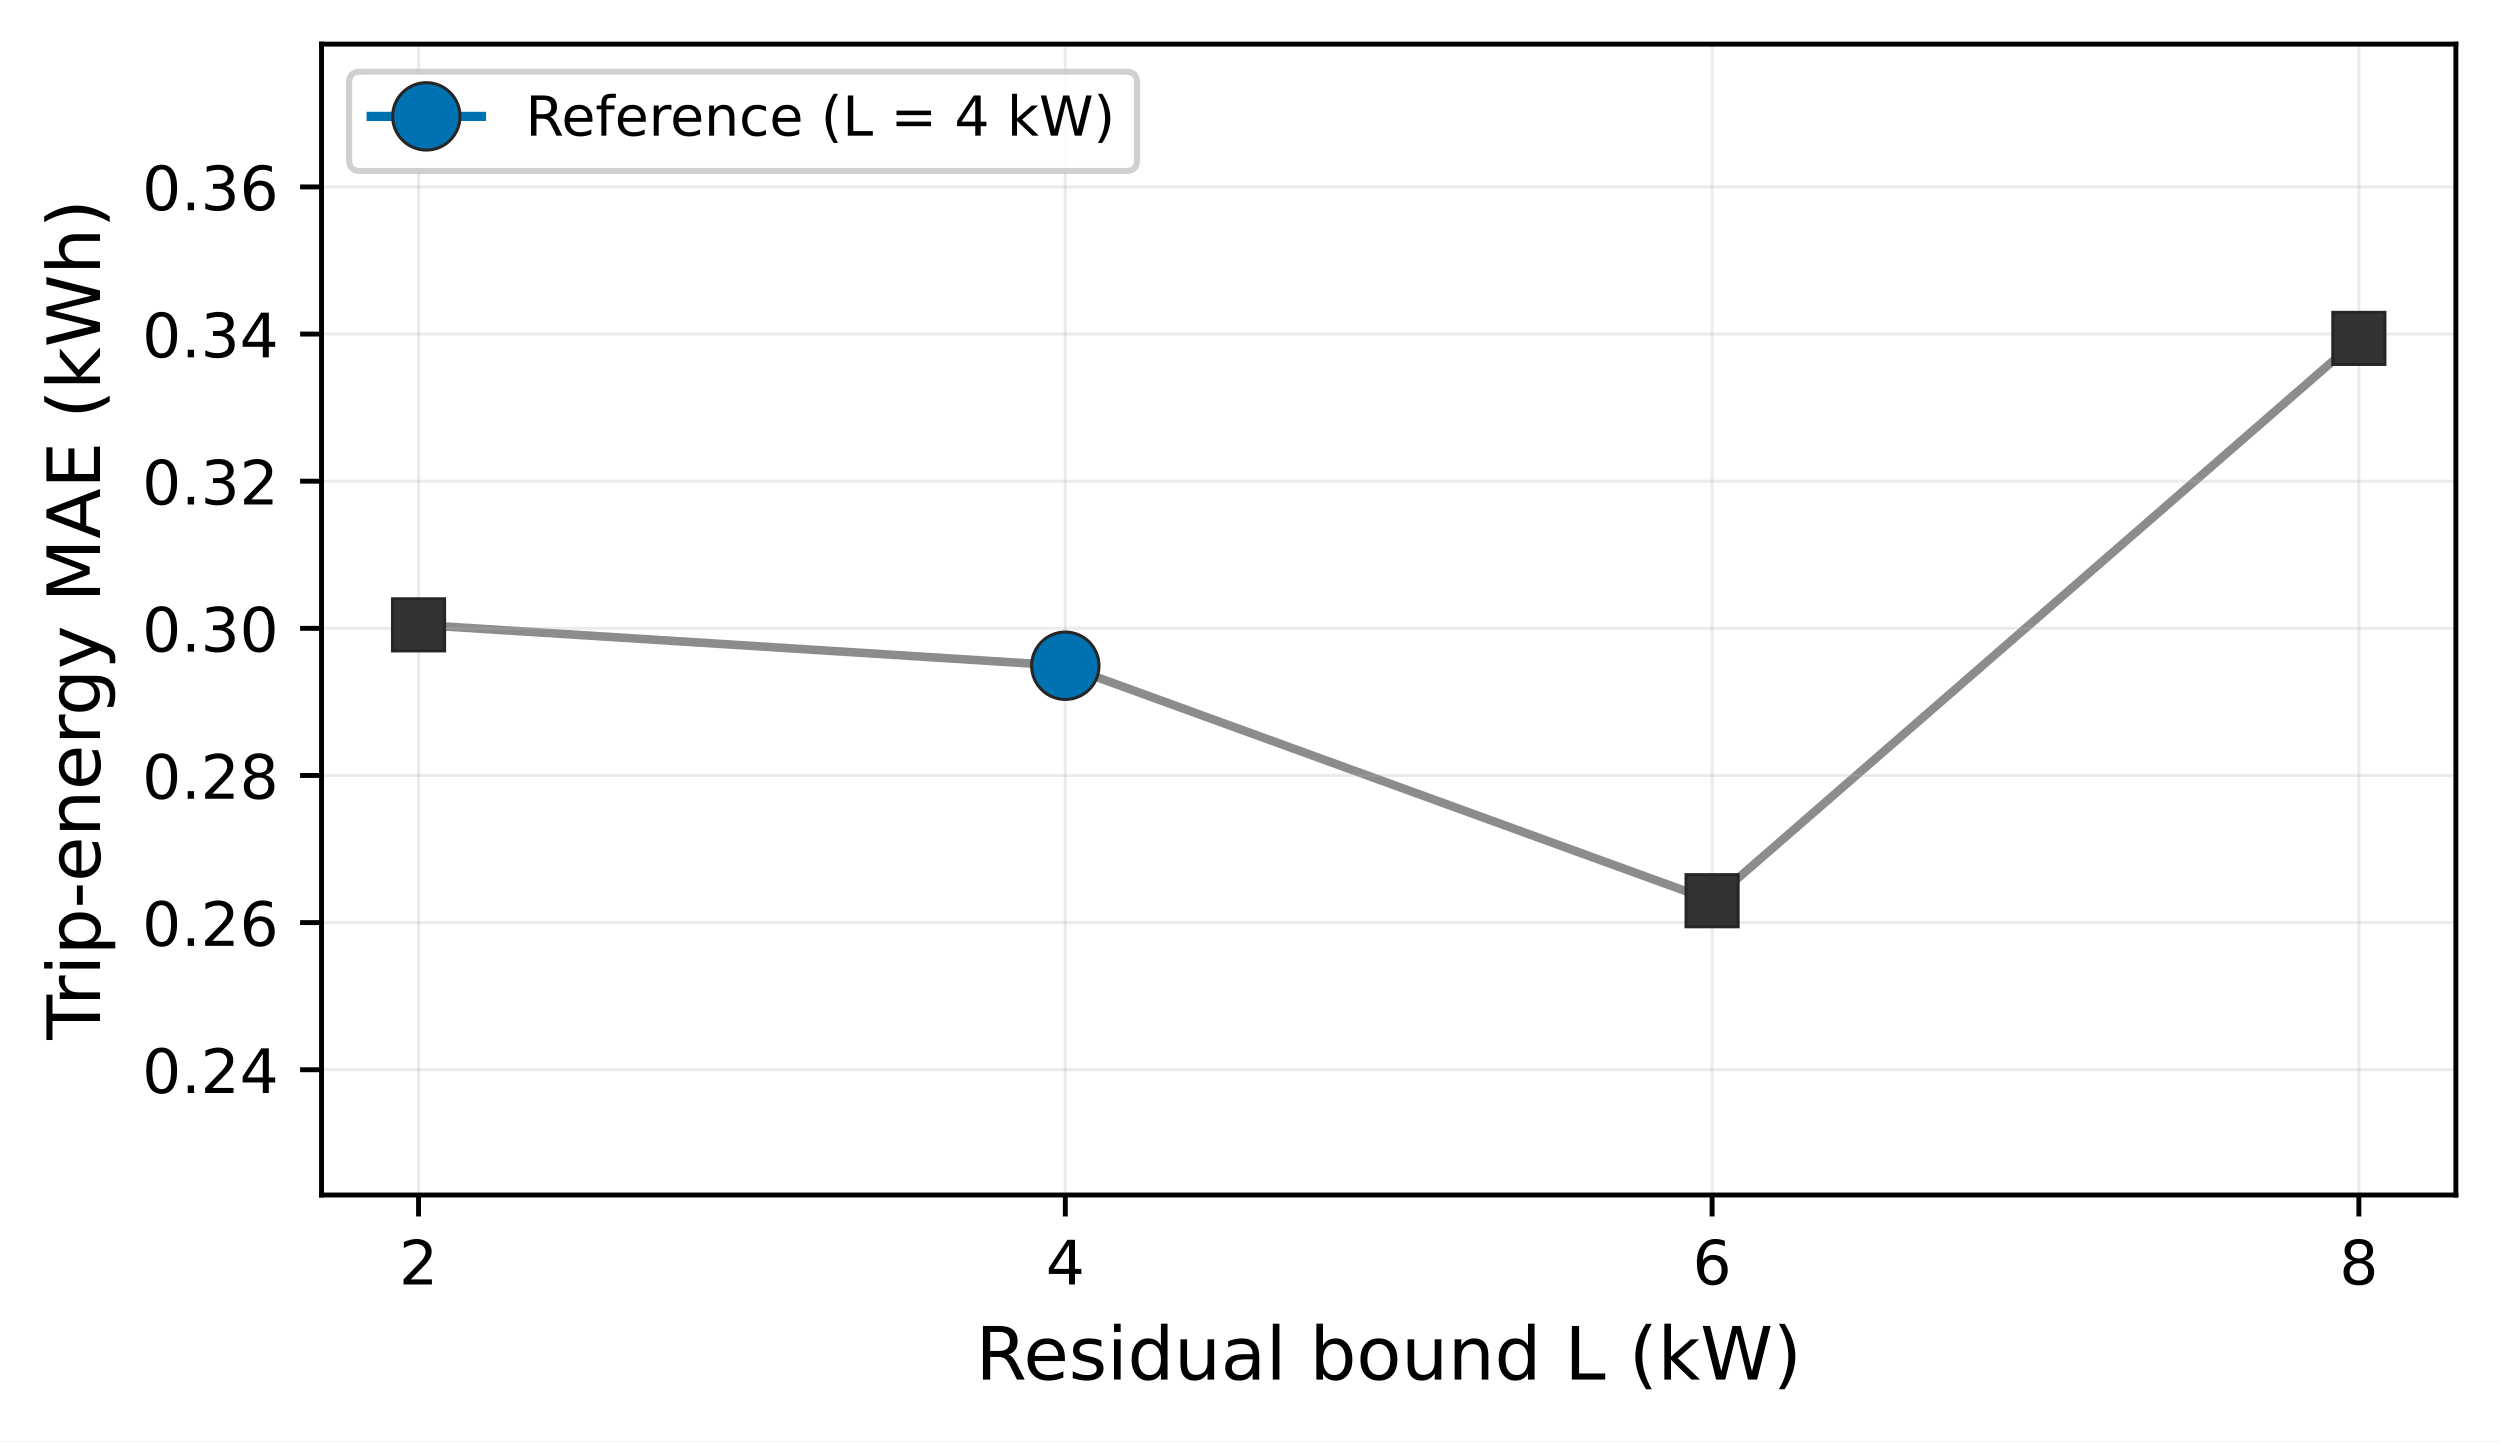
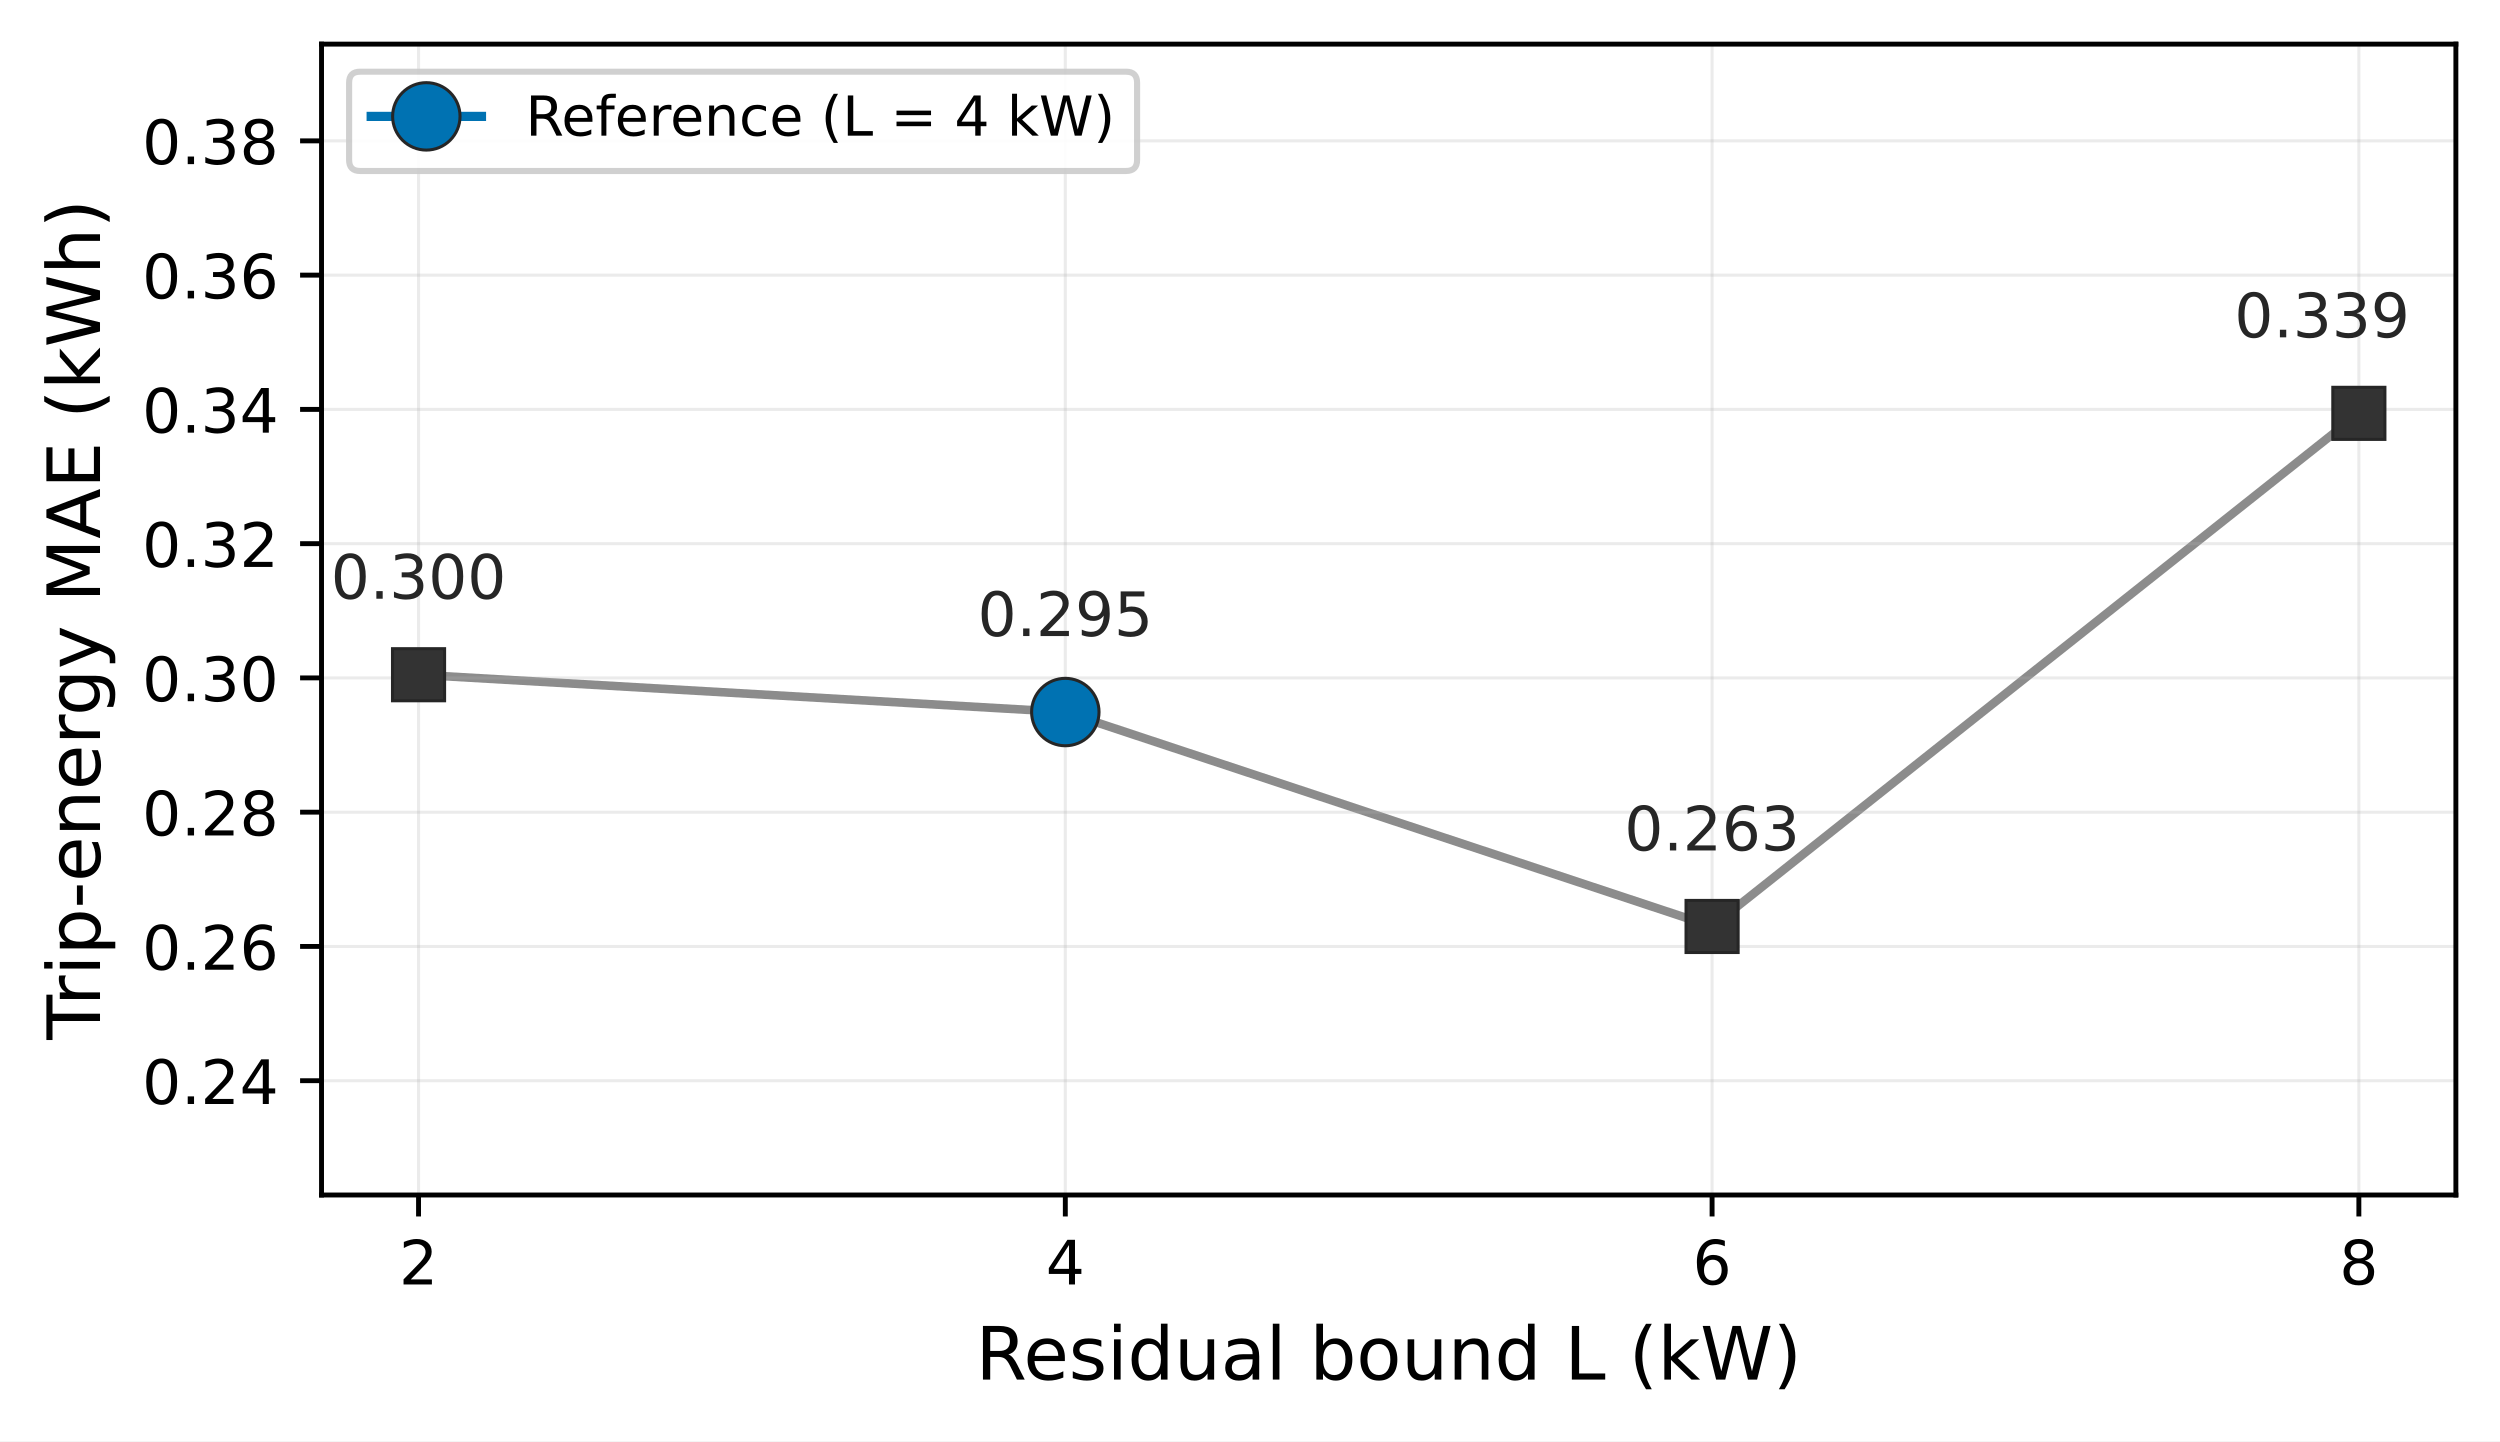
<svg xmlns="http://www.w3.org/2000/svg" xmlns:xlink="http://www.w3.org/1999/xlink" width="407.944pt" height="235.198pt" viewBox="0 0 407.944 235.198" version="1.1">
  <defs>
    <style type="text/css">*{stroke-linejoin: round; stroke-linecap: butt}</style>
  </defs>
  <g id="figure_1">
    <g id="patch_1">
      <path d="M 0 235.198  L 407.944 235.198  L 407.944 0  L 0 0  z " style="fill: #ffffff" />
    </g>
    <g id="axes_1">
      <g id="patch_2">
        <path d="M 52.467 194.997  L 400.744 194.997  L 400.744 7.2  L 52.467 7.2  z " style="fill: #ffffff" />
      </g>
      <g id="line2d_1">
-         <path d="M 68.297 101.96  L 173.836 108.635  L 279.374 146.978  L 384.913 55.219  " clip-path="url(#pff29ebd8b1)" style="fill: none; stroke: #8c8c8c; stroke-width: 1.4; stroke-linecap: square" />
+         <path d="M 68.297 110.101  L 173.836 116.191  L 279.374 151.179  L 384.913 67.449  " clip-path="url(#p303923c520)" style="fill: none; stroke: #8c8c8c; stroke-width: 1.4; stroke-linecap: square" />
      </g>
      <g id="matplotlib.axis_1">
        <g id="xtick_1">
          <g id="line2d_2">
-             <path d="M 68.297 194.997  L 68.297 7.2  " clip-path="url(#pff29ebd8b1)" style="fill: none; stroke: #b0b0b0; stroke-opacity: 0.25; stroke-width: 0.5; stroke-linecap: square" />
+             <path d="M 68.297 194.997  L 68.297 7.2  " clip-path="url(#p303923c520)" style="fill: none; stroke: #b0b0b0; stroke-opacity: 0.25; stroke-width: 0.5; stroke-linecap: square" />
          </g>
          <g id="line2d_3">
            <defs>
-               <path id="m6c3e7b6390" d="M 0 0  L 0 3.5  " style="stroke: #000000; stroke-width: 0.8" />
+               <path id="m6e543549a8" d="M 0 0  L 0 3.5  " style="stroke: #000000; stroke-width: 0.8" />
            </defs>
            <g>
-               <use xlink:href="#m6c3e7b6390" x="68.297" y="194.997" style="stroke: #000000; stroke-width: 0.8" />
+               <use xlink:href="#m6e543549a8" x="68.297" y="194.997" style="stroke: #000000; stroke-width: 0.8" />
            </g>
          </g>
          <g id="text_1">
            <g transform="translate(65.11609 209.5948) scale(0.1 -0.1)">
              <defs>
                <path id="DejaVuSans-15" d="M 1228 531  L 3431 531  L 3431 0  L 469 0  L 469 531  Q 828 903 1448 1529  Q 2069 2156 2228 2338  Q 2531 2678 2651 2914  Q 2772 3150 2772 3378  Q 2772 3750 2511 3984  Q 2250 4219 1831 4219  Q 1534 4219 1204 4116  Q 875 4013 500 3803  L 500 4441  Q 881 4594 1212 4672  Q 1544 4750 1819 4750  Q 2544 4750 2975 4387  Q 3406 4025 3406 3419  Q 3406 3131 3298 2873  Q 3191 2616 2906 2266  Q 2828 2175 2409 1742  Q 1991 1309 1228 531  z " transform="scale(0.015625)" />
              </defs>
              <use xlink:href="#DejaVuSans-15" />
            </g>
          </g>
        </g>
        <g id="xtick_2">
          <g id="line2d_4">
-             <path d="M 173.836 194.997  L 173.836 7.2  " clip-path="url(#pff29ebd8b1)" style="fill: none; stroke: #b0b0b0; stroke-opacity: 0.25; stroke-width: 0.5; stroke-linecap: square" />
+             <path d="M 173.836 194.997  L 173.836 7.2  " clip-path="url(#p303923c520)" style="fill: none; stroke: #b0b0b0; stroke-opacity: 0.25; stroke-width: 0.5; stroke-linecap: square" />
          </g>
          <g id="line2d_5">
            <g>
-               <use xlink:href="#m6c3e7b6390" x="173.836" y="194.997" style="stroke: #000000; stroke-width: 0.8" />
+               <use xlink:href="#m6e543549a8" x="173.836" y="194.997" style="stroke: #000000; stroke-width: 0.8" />
            </g>
          </g>
          <g id="text_2">
            <g transform="translate(170.6546 209.5948) scale(0.1 -0.1)">
              <defs>
                <path id="DejaVuSans-17" d="M 2419 4116  L 825 1625  L 2419 1625  L 2419 4116  z M 2253 4666  L 3047 4666  L 3047 1625  L 3713 1625  L 3713 1100  L 3047 1100  L 3047 0  L 2419 0  L 2419 1100  L 313 1100  L 313 1709  L 2253 4666  z " transform="scale(0.015625)" />
              </defs>
              <use xlink:href="#DejaVuSans-17" />
            </g>
          </g>
        </g>
        <g id="xtick_3">
          <g id="line2d_6">
-             <path d="M 279.374 194.997  L 279.374 7.2  " clip-path="url(#pff29ebd8b1)" style="fill: none; stroke: #b0b0b0; stroke-opacity: 0.25; stroke-width: 0.5; stroke-linecap: square" />
+             <path d="M 279.374 194.997  L 279.374 7.2  " clip-path="url(#p303923c520)" style="fill: none; stroke: #b0b0b0; stroke-opacity: 0.25; stroke-width: 0.5; stroke-linecap: square" />
          </g>
          <g id="line2d_7">
            <g>
-               <use xlink:href="#m6c3e7b6390" x="279.374" y="194.997" style="stroke: #000000; stroke-width: 0.8" />
+               <use xlink:href="#m6e543549a8" x="279.374" y="194.997" style="stroke: #000000; stroke-width: 0.8" />
            </g>
          </g>
          <g id="text_3">
            <g transform="translate(276.1932 209.5948) scale(0.1 -0.1)">
              <defs>
                <path id="DejaVuSans-19" d="M 2113 2584  Q 1688 2584 1439 2293  Q 1191 2003 1191 1497  Q 1191 994 1439 701  Q 1688 409 2113 409  Q 2538 409 2786 701  Q 3034 994 3034 1497  Q 3034 2003 2786 2293  Q 2538 2584 2113 2584  z M 3366 4563  L 3366 3988  Q 3128 4100 2886 4159  Q 2644 4219 2406 4219  Q 1781 4219 1451 3797  Q 1122 3375 1075 2522  Q 1259 2794 1537 2939  Q 1816 3084 2150 3084  Q 2853 3084 3261 2657  Q 3669 2231 3669 1497  Q 3669 778 3244 343  Q 2819 -91 2113 -91  Q 1303 -91 875 529  Q 447 1150 447 2328  Q 447 3434 972 4092  Q 1497 4750 2381 4750  Q 2619 4750 2861 4703  Q 3103 4656 3366 4563  z " transform="scale(0.015625)" />
              </defs>
              <use xlink:href="#DejaVuSans-19" />
            </g>
          </g>
        </g>
        <g id="xtick_4">
          <g id="line2d_8">
-             <path d="M 384.913 194.997  L 384.913 7.2  " clip-path="url(#pff29ebd8b1)" style="fill: none; stroke: #b0b0b0; stroke-opacity: 0.25; stroke-width: 0.5; stroke-linecap: square" />
+             <path d="M 384.913 194.997  L 384.913 7.2  " clip-path="url(#p303923c520)" style="fill: none; stroke: #b0b0b0; stroke-opacity: 0.25; stroke-width: 0.5; stroke-linecap: square" />
          </g>
          <g id="line2d_9">
            <g>
-               <use xlink:href="#m6c3e7b6390" x="384.913" y="194.997" style="stroke: #000000; stroke-width: 0.8" />
+               <use xlink:href="#m6e543549a8" x="384.913" y="194.997" style="stroke: #000000; stroke-width: 0.8" />
            </g>
          </g>
          <g id="text_4">
            <g transform="translate(381.7317 209.5948) scale(0.1 -0.1)">
              <defs>
                <path id="DejaVuSans-1b" d="M 2034 2216  Q 1584 2216 1326 1975  Q 1069 1734 1069 1313  Q 1069 891 1326 650  Q 1584 409 2034 409  Q 2484 409 2743 651  Q 3003 894 3003 1313  Q 3003 1734 2745 1975  Q 2488 2216 2034 2216  z M 1403 2484  Q 997 2584 770 2862  Q 544 3141 544 3541  Q 544 4100 942 4425  Q 1341 4750 2034 4750  Q 2731 4750 3128 4425  Q 3525 4100 3525 3541  Q 3525 3141 3298 2862  Q 3072 2584 2669 2484  Q 3125 2378 3379 2068  Q 3634 1759 3634 1313  Q 3634 634 3220 271  Q 2806 -91 2034 -91  Q 1263 -91 848 271  Q 434 634 434 1313  Q 434 1759 690 2068  Q 947 2378 1403 2484  z M 1172 3481  Q 1172 3119 1398 2916  Q 1625 2713 2034 2713  Q 2441 2713 2670 2916  Q 2900 3119 2900 3481  Q 2900 3844 2670 4047  Q 2441 4250 2034 4250  Q 1625 4250 1398 4047  Q 1172 3844 1172 3481  z " transform="scale(0.015625)" />
              </defs>
              <use xlink:href="#DejaVuSans-1b" />
            </g>
          </g>
        </g>
        <g id="text_5">
          <g transform="translate(159.2186 225.1153) scale(0.12 -0.12)">
            <defs>
              <path id="DejaVuSans-35" d="M 2841 2188  Q 3044 2119 3236 1894  Q 3428 1669 3622 1275  L 4263 0  L 3584 0  L 2988 1197  Q 2756 1666 2539 1819  Q 2322 1972 1947 1972  L 1259 1972  L 1259 0  L 628 0  L 628 4666  L 2053 4666  Q 2853 4666 3247 4331  Q 3641 3997 3641 3322  Q 3641 2881 3436 2590  Q 3231 2300 2841 2188  z M 1259 4147  L 1259 2491  L 2053 2491  Q 2509 2491 2742 2702  Q 2975 2913 2975 3322  Q 2975 3731 2742 3939  Q 2509 4147 2053 4147  L 1259 4147  z " transform="scale(0.015625)" />
              <path id="DejaVuSans-48" d="M 3597 1894  L 3597 1613  L 953 1613  Q 991 1019 1311 708  Q 1631 397 2203 397  Q 2534 397 2845 478  Q 3156 559 3463 722  L 3463 178  Q 3153 47 2828 -22  Q 2503 -91 2169 -91  Q 1331 -91 842 396  Q 353 884 353 1716  Q 353 2575 817 3079  Q 1281 3584 2069 3584  Q 2775 3584 3186 3129  Q 3597 2675 3597 1894  z M 3022 2063  Q 3016 2534 2758 2815  Q 2500 3097 2075 3097  Q 1594 3097 1305 2825  Q 1016 2553 972 2059  L 3022 2063  z " transform="scale(0.015625)" />
              <path id="DejaVuSans-56" d="M 2834 3397  L 2834 2853  Q 2591 2978 2328 3040  Q 2066 3103 1784 3103  Q 1356 3103 1142 2972  Q 928 2841 928 2578  Q 928 2378 1081 2264  Q 1234 2150 1697 2047  L 1894 2003  Q 2506 1872 2764 1633  Q 3022 1394 3022 966  Q 3022 478 2636 193  Q 2250 -91 1575 -91  Q 1294 -91 989 -36  Q 684 19 347 128  L 347 722  Q 666 556 975 473  Q 1284 391 1588 391  Q 1994 391 2212 530  Q 2431 669 2431 922  Q 2431 1156 2273 1281  Q 2116 1406 1581 1522  L 1381 1569  Q 847 1681 609 1914  Q 372 2147 372 2553  Q 372 3047 722 3315  Q 1072 3584 1716 3584  Q 2034 3584 2315 3537  Q 2597 3491 2834 3397  z " transform="scale(0.015625)" />
              <path id="DejaVuSans-4c" d="M 603 3500  L 1178 3500  L 1178 0  L 603 0  L 603 3500  z M 603 4863  L 1178 4863  L 1178 4134  L 603 4134  L 603 4863  z " transform="scale(0.015625)" />
              <path id="DejaVuSans-47" d="M 2906 2969  L 2906 4863  L 3481 4863  L 3481 0  L 2906 0  L 2906 525  Q 2725 213 2448 61  Q 2172 -91 1784 -91  Q 1150 -91 751 415  Q 353 922 353 1747  Q 353 2572 751 3078  Q 1150 3584 1784 3584  Q 2172 3584 2448 3432  Q 2725 3281 2906 2969  z M 947 1747  Q 947 1113 1208 752  Q 1469 391 1925 391  Q 2381 391 2643 752  Q 2906 1113 2906 1747  Q 2906 2381 2643 2742  Q 2381 3103 1925 3103  Q 1469 3103 1208 2742  Q 947 2381 947 1747  z " transform="scale(0.015625)" />
              <path id="DejaVuSans-58" d="M 544 1381  L 544 3500  L 1119 3500  L 1119 1403  Q 1119 906 1312 657  Q 1506 409 1894 409  Q 2359 409 2629 706  Q 2900 1003 2900 1516  L 2900 3500  L 3475 3500  L 3475 0  L 2900 0  L 2900 538  Q 2691 219 2414 64  Q 2138 -91 1772 -91  Q 1169 -91 856 284  Q 544 659 544 1381  z M 1991 3584  L 1991 3584  z " transform="scale(0.015625)" />
              <path id="DejaVuSans-44" d="M 2194 1759  Q 1497 1759 1228 1600  Q 959 1441 959 1056  Q 959 750 1161 570  Q 1363 391 1709 391  Q 2188 391 2477 730  Q 2766 1069 2766 1631  L 2766 1759  L 2194 1759  z M 3341 1997  L 3341 0  L 2766 0  L 2766 531  Q 2569 213 2275 61  Q 1981 -91 1556 -91  Q 1019 -91 701 211  Q 384 513 384 1019  Q 384 1609 779 1909  Q 1175 2209 1959 2209  L 2766 2209  L 2766 2266  Q 2766 2663 2505 2880  Q 2244 3097 1772 3097  Q 1472 3097 1187 3025  Q 903 2953 641 2809  L 641 3341  Q 956 3463 1253 3523  Q 1550 3584 1831 3584  Q 2591 3584 2966 3190  Q 3341 2797 3341 1997  z " transform="scale(0.015625)" />
              <path id="DejaVuSans-4f" d="M 603 4863  L 1178 4863  L 1178 0  L 603 0  L 603 4863  z " transform="scale(0.015625)" />
              <path id="DejaVuSans-3" transform="scale(0.015625)" />
              <path id="DejaVuSans-45" d="M 3116 1747  Q 3116 2381 2855 2742  Q 2594 3103 2138 3103  Q 1681 3103 1420 2742  Q 1159 2381 1159 1747  Q 1159 1113 1420 752  Q 1681 391 2138 391  Q 2594 391 2855 752  Q 3116 1113 3116 1747  z M 1159 2969  Q 1341 3281 1617 3432  Q 1894 3584 2278 3584  Q 2916 3584 3314 3078  Q 3713 2572 3713 1747  Q 3713 922 3314 415  Q 2916 -91 2278 -91  Q 1894 -91 1617 61  Q 1341 213 1159 525  L 1159 0  L 581 0  L 581 4863  L 1159 4863  L 1159 2969  z " transform="scale(0.015625)" />
              <path id="DejaVuSans-52" d="M 1959 3097  Q 1497 3097 1228 2736  Q 959 2375 959 1747  Q 959 1119 1226 758  Q 1494 397 1959 397  Q 2419 397 2687 759  Q 2956 1122 2956 1747  Q 2956 2369 2687 2733  Q 2419 3097 1959 3097  z M 1959 3584  Q 2709 3584 3137 3096  Q 3566 2609 3566 1747  Q 3566 888 3137 398  Q 2709 -91 1959 -91  Q 1206 -91 779 398  Q 353 888 353 1747  Q 353 2609 779 3096  Q 1206 3584 1959 3584  z " transform="scale(0.015625)" />
              <path id="DejaVuSans-51" d="M 3513 2113  L 3513 0  L 2938 0  L 2938 2094  Q 2938 2591 2744 2837  Q 2550 3084 2163 3084  Q 1697 3084 1428 2787  Q 1159 2491 1159 1978  L 1159 0  L 581 0  L 581 3500  L 1159 3500  L 1159 2956  Q 1366 3272 1645 3428  Q 1925 3584 2291 3584  Q 2894 3584 3203 3211  Q 3513 2838 3513 2113  z " transform="scale(0.015625)" />
              <path id="DejaVuSans-2f" d="M 628 4666  L 1259 4666  L 1259 531  L 3531 531  L 3531 0  L 628 0  L 628 4666  z " transform="scale(0.015625)" />
              <path id="DejaVuSans-b" d="M 1984 4856  Q 1566 4138 1362 3434  Q 1159 2731 1159 2009  Q 1159 1288 1364 580  Q 1569 -128 1984 -844  L 1484 -844  Q 1016 -109 783 600  Q 550 1309 550 2009  Q 550 2706 781 3412  Q 1013 4119 1484 4856  L 1984 4856  z " transform="scale(0.015625)" />
              <path id="DejaVuSans-4e" d="M 581 4863  L 1159 4863  L 1159 1991  L 2875 3500  L 3609 3500  L 1753 1863  L 3688 0  L 2938 0  L 1159 1709  L 1159 0  L 581 0  L 581 4863  z " transform="scale(0.015625)" />
              <path id="DejaVuSans-3a" d="M 213 4666  L 850 4666  L 1831 722  L 2809 4666  L 3519 4666  L 4500 722  L 5478 4666  L 6119 4666  L 4947 0  L 4153 0  L 3169 4050  L 2175 0  L 1381 0  L 213 4666  z " transform="scale(0.015625)" />
              <path id="DejaVuSans-c" d="M 513 4856  L 1013 4856  Q 1481 4119 1714 3412  Q 1947 2706 1947 2009  Q 1947 1309 1714 600  Q 1481 -109 1013 -844  L 513 -844  Q 928 -128 1133 580  Q 1338 1288 1338 2009  Q 1338 2731 1133 3434  Q 928 4138 513 4856  z " transform="scale(0.015625)" />
            </defs>
            <use xlink:href="#DejaVuSans-35" />
            <use xlink:href="#DejaVuSans-48" transform="translate(65 0)" />
            <use xlink:href="#DejaVuSans-56" transform="translate(126.5312 0)" />
            <use xlink:href="#DejaVuSans-4c" transform="translate(178.625 0)" />
            <use xlink:href="#DejaVuSans-47" transform="translate(206.4062 0)" />
            <use xlink:href="#DejaVuSans-58" transform="translate(269.8906 0)" />
            <use xlink:href="#DejaVuSans-44" transform="translate(333.2656 0)" />
            <use xlink:href="#DejaVuSans-4f" transform="translate(394.5469 0)" />
            <use xlink:href="#DejaVuSans-3" transform="translate(422.3281 0)" />
            <use xlink:href="#DejaVuSans-45" transform="translate(454.1094 0)" />
            <use xlink:href="#DejaVuSans-52" transform="translate(517.5938 0)" />
            <use xlink:href="#DejaVuSans-58" transform="translate(578.7812 0)" />
            <use xlink:href="#DejaVuSans-51" transform="translate(642.1562 0)" />
            <use xlink:href="#DejaVuSans-47" transform="translate(705.5312 0)" />
            <use xlink:href="#DejaVuSans-3" transform="translate(769.0156 0)" />
            <use xlink:href="#DejaVuSans-2f" transform="translate(800.7969 0)" />
            <use xlink:href="#DejaVuSans-3" transform="translate(856.5156 0)" />
            <use xlink:href="#DejaVuSans-b" transform="translate(888.2969 0)" />
            <use xlink:href="#DejaVuSans-4e" transform="translate(927.3125 0)" />
            <use xlink:href="#DejaVuSans-3a" transform="translate(985.2188 0)" />
            <use xlink:href="#DejaVuSans-c" transform="translate(1084.094 0)" />
          </g>
        </g>
      </g>
      <g id="matplotlib.axis_2">
        <g id="ytick_1">
          <g id="line2d_10">
-             <path d="M 52.467 174.559  L 400.744 174.559  " clip-path="url(#pff29ebd8b1)" style="fill: none; stroke: #b0b0b0; stroke-opacity: 0.25; stroke-width: 0.5; stroke-linecap: square" />
+             <path d="M 52.467 176.347  L 400.744 176.347  " clip-path="url(#p303923c520)" style="fill: none; stroke: #b0b0b0; stroke-opacity: 0.25; stroke-width: 0.5; stroke-linecap: square" />
          </g>
          <g id="line2d_11">
            <defs>
-               <path id="m0e3be8e9f6" d="M 0 0  L -3.5 0  " style="stroke: #000000; stroke-width: 0.8" />
+               <path id="md865cd25ea" d="M 0 0  L -3.5 0  " style="stroke: #000000; stroke-width: 0.8" />
            </defs>
            <g>
-               <use xlink:href="#m0e3be8e9f6" x="52.467" y="174.559" style="stroke: #000000; stroke-width: 0.8" />
+               <use xlink:href="#md865cd25ea" x="52.467" y="176.347" style="stroke: #000000; stroke-width: 0.8" />
            </g>
          </g>
          <g id="text_6">
-             <g transform="translate(23.20094 178.3574) scale(0.1 -0.1)">
+             <g transform="translate(23.20094 180.1458) scale(0.1 -0.1)">
              <defs>
                <path id="DejaVuSans-13" d="M 2034 4250  Q 1547 4250 1301 3770  Q 1056 3291 1056 2328  Q 1056 1369 1301 889  Q 1547 409 2034 409  Q 2525 409 2770 889  Q 3016 1369 3016 2328  Q 3016 3291 2770 3770  Q 2525 4250 2034 4250  z M 2034 4750  Q 2819 4750 3233 4129  Q 3647 3509 3647 2328  Q 3647 1150 3233 529  Q 2819 -91 2034 -91  Q 1250 -91 836 529  Q 422 1150 422 2328  Q 422 3509 836 4129  Q 1250 4750 2034 4750  z " transform="scale(0.015625)" />
                <path id="DejaVuSans-11" d="M 684 794  L 1344 794  L 1344 0  L 684 0  L 684 794  z " transform="scale(0.015625)" />
              </defs>
              <use xlink:href="#DejaVuSans-13" />
              <use xlink:href="#DejaVuSans-11" transform="translate(63.625 0)" />
              <use xlink:href="#DejaVuSans-15" transform="translate(95.40625 0)" />
              <use xlink:href="#DejaVuSans-17" transform="translate(159.0312 0)" />
            </g>
          </g>
        </g>
        <g id="ytick_2">
          <g id="line2d_12">
-             <path d="M 52.467 150.549  L 400.744 150.549  " clip-path="url(#pff29ebd8b1)" style="fill: none; stroke: #b0b0b0; stroke-opacity: 0.25; stroke-width: 0.5; stroke-linecap: square" />
+             <path d="M 52.467 154.438  L 400.744 154.438  " clip-path="url(#p303923c520)" style="fill: none; stroke: #b0b0b0; stroke-opacity: 0.25; stroke-width: 0.5; stroke-linecap: square" />
          </g>
          <g id="line2d_13">
            <g>
-               <use xlink:href="#m0e3be8e9f6" x="52.467" y="150.549" style="stroke: #000000; stroke-width: 0.8" />
+               <use xlink:href="#md865cd25ea" x="52.467" y="154.438" style="stroke: #000000; stroke-width: 0.8" />
            </g>
          </g>
          <g id="text_7">
-             <g transform="translate(23.20094 154.3478) scale(0.1 -0.1)">
+             <g transform="translate(23.20094 158.2369) scale(0.1 -0.1)">
              <use xlink:href="#DejaVuSans-13" />
              <use xlink:href="#DejaVuSans-11" transform="translate(63.625 0)" />
              <use xlink:href="#DejaVuSans-15" transform="translate(95.40625 0)" />
              <use xlink:href="#DejaVuSans-19" transform="translate(159.0312 0)" />
            </g>
          </g>
        </g>
        <g id="ytick_3">
          <g id="line2d_14">
-             <path d="M 52.467 126.539  L 400.744 126.539  " clip-path="url(#pff29ebd8b1)" style="fill: none; stroke: #b0b0b0; stroke-opacity: 0.25; stroke-width: 0.5; stroke-linecap: square" />
+             <path d="M 52.467 132.529  L 400.744 132.529  " clip-path="url(#p303923c520)" style="fill: none; stroke: #b0b0b0; stroke-opacity: 0.25; stroke-width: 0.5; stroke-linecap: square" />
          </g>
          <g id="line2d_15">
            <g>
-               <use xlink:href="#m0e3be8e9f6" x="52.467" y="126.539" style="stroke: #000000; stroke-width: 0.8" />
+               <use xlink:href="#md865cd25ea" x="52.467" y="132.529" style="stroke: #000000; stroke-width: 0.8" />
            </g>
          </g>
          <g id="text_8">
-             <g transform="translate(23.20094 130.3381) scale(0.1 -0.1)">
+             <g transform="translate(23.20094 136.328) scale(0.1 -0.1)">
              <use xlink:href="#DejaVuSans-13" />
              <use xlink:href="#DejaVuSans-11" transform="translate(63.625 0)" />
              <use xlink:href="#DejaVuSans-15" transform="translate(95.40625 0)" />
              <use xlink:href="#DejaVuSans-1b" transform="translate(159.0312 0)" />
            </g>
          </g>
        </g>
        <g id="ytick_4">
          <g id="line2d_16">
-             <path d="M 52.467 102.53  L 400.744 102.53  " clip-path="url(#pff29ebd8b1)" style="fill: none; stroke: #b0b0b0; stroke-opacity: 0.25; stroke-width: 0.5; stroke-linecap: square" />
+             <path d="M 52.467 110.62  L 400.744 110.62  " clip-path="url(#p303923c520)" style="fill: none; stroke: #b0b0b0; stroke-opacity: 0.25; stroke-width: 0.5; stroke-linecap: square" />
          </g>
          <g id="line2d_17">
            <g>
-               <use xlink:href="#m0e3be8e9f6" x="52.467" y="102.53" style="stroke: #000000; stroke-width: 0.8" />
+               <use xlink:href="#md865cd25ea" x="52.467" y="110.62" style="stroke: #000000; stroke-width: 0.8" />
            </g>
          </g>
          <g id="text_9">
-             <g transform="translate(23.20094 106.3285) scale(0.1 -0.1)">
+             <g transform="translate(23.20094 114.4191) scale(0.1 -0.1)">
              <defs>
                <path id="DejaVuSans-16" d="M 2597 2516  Q 3050 2419 3304 2112  Q 3559 1806 3559 1356  Q 3559 666 3084 287  Q 2609 -91 1734 -91  Q 1441 -91 1130 -33  Q 819 25 488 141  L 488 750  Q 750 597 1062 519  Q 1375 441 1716 441  Q 2309 441 2620 675  Q 2931 909 2931 1356  Q 2931 1769 2642 2001  Q 2353 2234 1838 2234  L 1294 2234  L 1294 2753  L 1863 2753  Q 2328 2753 2575 2939  Q 2822 3125 2822 3475  Q 2822 3834 2567 4026  Q 2313 4219 1838 4219  Q 1578 4219 1281 4162  Q 984 4106 628 3988  L 628 4550  Q 988 4650 1302 4700  Q 1616 4750 1894 4750  Q 2613 4750 3031 4423  Q 3450 4097 3450 3541  Q 3450 3153 3228 2886  Q 3006 2619 2597 2516  z " transform="scale(0.015625)" />
              </defs>
              <use xlink:href="#DejaVuSans-13" />
              <use xlink:href="#DejaVuSans-11" transform="translate(63.625 0)" />
              <use xlink:href="#DejaVuSans-16" transform="translate(95.40625 0)" />
              <use xlink:href="#DejaVuSans-13" transform="translate(159.0312 0)" />
            </g>
          </g>
        </g>
        <g id="ytick_5">
          <g id="line2d_18">
-             <path d="M 52.467 78.52  L 400.744 78.52  " clip-path="url(#pff29ebd8b1)" style="fill: none; stroke: #b0b0b0; stroke-opacity: 0.25; stroke-width: 0.5; stroke-linecap: square" />
+             <path d="M 52.467 88.711  L 400.744 88.711  " clip-path="url(#p303923c520)" style="fill: none; stroke: #b0b0b0; stroke-opacity: 0.25; stroke-width: 0.5; stroke-linecap: square" />
          </g>
          <g id="line2d_19">
            <g>
-               <use xlink:href="#m0e3be8e9f6" x="52.467" y="78.52" style="stroke: #000000; stroke-width: 0.8" />
+               <use xlink:href="#md865cd25ea" x="52.467" y="88.711" style="stroke: #000000; stroke-width: 0.8" />
            </g>
          </g>
          <g id="text_10">
-             <g transform="translate(23.20094 82.31885) scale(0.1 -0.1)">
+             <g transform="translate(23.20094 92.51024) scale(0.1 -0.1)">
              <use xlink:href="#DejaVuSans-13" />
              <use xlink:href="#DejaVuSans-11" transform="translate(63.625 0)" />
              <use xlink:href="#DejaVuSans-16" transform="translate(95.40625 0)" />
              <use xlink:href="#DejaVuSans-15" transform="translate(159.0312 0)" />
            </g>
          </g>
        </g>
        <g id="ytick_6">
          <g id="line2d_20">
-             <path d="M 52.467 54.51  L 400.744 54.51  " clip-path="url(#pff29ebd8b1)" style="fill: none; stroke: #b0b0b0; stroke-opacity: 0.25; stroke-width: 0.5; stroke-linecap: square" />
+             <path d="M 52.467 66.803  L 400.744 66.803  " clip-path="url(#p303923c520)" style="fill: none; stroke: #b0b0b0; stroke-opacity: 0.25; stroke-width: 0.5; stroke-linecap: square" />
          </g>
          <g id="line2d_21">
            <g>
-               <use xlink:href="#m0e3be8e9f6" x="52.467" y="54.51" style="stroke: #000000; stroke-width: 0.8" />
+               <use xlink:href="#md865cd25ea" x="52.467" y="66.803" style="stroke: #000000; stroke-width: 0.8" />
            </g>
          </g>
          <g id="text_11">
-             <g transform="translate(23.20094 58.30921) scale(0.1 -0.1)">
+             <g transform="translate(23.20094 70.60136) scale(0.1 -0.1)">
              <use xlink:href="#DejaVuSans-13" />
              <use xlink:href="#DejaVuSans-11" transform="translate(63.625 0)" />
              <use xlink:href="#DejaVuSans-16" transform="translate(95.40625 0)" />
              <use xlink:href="#DejaVuSans-17" transform="translate(159.0312 0)" />
            </g>
          </g>
        </g>
        <g id="ytick_7">
          <g id="line2d_22">
-             <path d="M 52.467 30.501  L 400.744 30.501  " clip-path="url(#pff29ebd8b1)" style="fill: none; stroke: #b0b0b0; stroke-opacity: 0.25; stroke-width: 0.5; stroke-linecap: square" />
+             <path d="M 52.467 44.894  L 400.744 44.894  " clip-path="url(#p303923c520)" style="fill: none; stroke: #b0b0b0; stroke-opacity: 0.25; stroke-width: 0.5; stroke-linecap: square" />
          </g>
          <g id="line2d_23">
            <g>
-               <use xlink:href="#m0e3be8e9f6" x="52.467" y="30.501" style="stroke: #000000; stroke-width: 0.8" />
+               <use xlink:href="#md865cd25ea" x="52.467" y="44.894" style="stroke: #000000; stroke-width: 0.8" />
            </g>
          </g>
          <g id="text_12">
-             <g transform="translate(23.20094 34.29956) scale(0.1 -0.1)">
+             <g transform="translate(23.20094 48.69248) scale(0.1 -0.1)">
              <use xlink:href="#DejaVuSans-13" />
              <use xlink:href="#DejaVuSans-11" transform="translate(63.625 0)" />
              <use xlink:href="#DejaVuSans-16" transform="translate(95.40625 0)" />
              <use xlink:href="#DejaVuSans-19" transform="translate(159.0312 0)" />
            </g>
          </g>
        </g>
-         <g id="text_13">
+         <g id="ytick_8">
+           <g id="line2d_24">
+             <path d="M 52.467 22.985  L 400.744 22.985  " clip-path="url(#p303923c520)" style="fill: none; stroke: #b0b0b0; stroke-opacity: 0.25; stroke-width: 0.5; stroke-linecap: square" />
+           </g>
+           <g id="line2d_25">
+             <g>
+               <use xlink:href="#md865cd25ea" x="52.467" y="22.985" style="stroke: #000000; stroke-width: 0.8" />
+             </g>
+           </g>
+           <g id="text_13">
+             <g transform="translate(23.20094 26.7836) scale(0.1 -0.1)">
+               <use xlink:href="#DejaVuSans-13" />
+               <use xlink:href="#DejaVuSans-11" transform="translate(63.625 0)" />
+               <use xlink:href="#DejaVuSans-16" transform="translate(95.40625 0)" />
+               <use xlink:href="#DejaVuSans-1b" transform="translate(159.0312 0)" />
+             </g>
+           </g>
+         </g>
+         <g id="text_14">
          <g transform="translate(16.31812 169.6739) rotate(-90) scale(0.12 -0.12)">
            <defs>
              <path id="DejaVuSans-37" d="M -19 4666  L 3928 4666  L 3928 4134  L 2272 4134  L 2272 0  L 1638 0  L 1638 4134  L -19 4134  L -19 4666  z " transform="scale(0.015625)" />
              <path id="DejaVuSans-55" d="M 2631 2963  Q 2534 3019 2420 3045  Q 2306 3072 2169 3072  Q 1681 3072 1420 2755  Q 1159 2438 1159 1844  L 1159 0  L 581 0  L 581 3500  L 1159 3500  L 1159 2956  Q 1341 3275 1631 3429  Q 1922 3584 2338 3584  Q 2397 3584 2469 3576  Q 2541 3569 2628 3553  L 2631 2963  z " transform="scale(0.015625)" />
              <path id="DejaVuSans-53" d="M 1159 525  L 1159 -1331  L 581 -1331  L 581 3500  L 1159 3500  L 1159 2969  Q 1341 3281 1617 3432  Q 1894 3584 2278 3584  Q 2916 3584 3314 3078  Q 3713 2572 3713 1747  Q 3713 922 3314 415  Q 2916 -91 2278 -91  Q 1894 -91 1617 61  Q 1341 213 1159 525  z M 3116 1747  Q 3116 2381 2855 2742  Q 2594 3103 2138 3103  Q 1681 3103 1420 2742  Q 1159 2381 1159 1747  Q 1159 1113 1420 752  Q 1681 391 2138 391  Q 2594 391 2855 752  Q 3116 1113 3116 1747  z " transform="scale(0.015625)" />
              <path id="DejaVuSans-10" d="M 313 2009  L 1997 2009  L 1997 1497  L 313 1497  L 313 2009  z " transform="scale(0.015625)" />
              <path id="DejaVuSans-4a" d="M 2906 1791  Q 2906 2416 2648 2759  Q 2391 3103 1925 3103  Q 1463 3103 1205 2759  Q 947 2416 947 1791  Q 947 1169 1205 825  Q 1463 481 1925 481  Q 2391 481 2648 825  Q 2906 1169 2906 1791  z M 3481 434  Q 3481 -459 3084 -895  Q 2688 -1331 1869 -1331  Q 1566 -1331 1297 -1286  Q 1028 -1241 775 -1147  L 775 -588  Q 1028 -725 1275 -790  Q 1522 -856 1778 -856  Q 2344 -856 2625 -561  Q 2906 -266 2906 331  L 2906 616  Q 2728 306 2450 153  Q 2172 0 1784 0  Q 1141 0 747 490  Q 353 981 353 1791  Q 353 2603 747 3093  Q 1141 3584 1784 3584  Q 2172 3584 2450 3431  Q 2728 3278 2906 2969  L 2906 3500  L 3481 3500  L 3481 434  z " transform="scale(0.015625)" />
              <path id="DejaVuSans-5c" d="M 2059 -325  Q 1816 -950 1584 -1140  Q 1353 -1331 966 -1331  L 506 -1331  L 506 -850  L 844 -850  Q 1081 -850 1212 -737  Q 1344 -625 1503 -206  L 1606 56  L 191 3500  L 800 3500  L 1894 763  L 2988 3500  L 3597 3500  L 2059 -325  z " transform="scale(0.015625)" />
              <path id="DejaVuSans-30" d="M 628 4666  L 1569 4666  L 2759 1491  L 3956 4666  L 4897 4666  L 4897 0  L 4281 0  L 4281 4097  L 3078 897  L 2444 897  L 1241 4097  L 1241 0  L 628 0  L 628 4666  z " transform="scale(0.015625)" />
              <path id="DejaVuSans-24" d="M 2188 4044  L 1331 1722  L 3047 1722  L 2188 4044  z M 1831 4666  L 2547 4666  L 4325 0  L 3669 0  L 3244 1197  L 1141 1197  L 716 0  L 50 0  L 1831 4666  z " transform="scale(0.015625)" />
              <path id="DejaVuSans-28" d="M 628 4666  L 3578 4666  L 3578 4134  L 1259 4134  L 1259 2753  L 3481 2753  L 3481 2222  L 1259 2222  L 1259 531  L 3634 531  L 3634 0  L 628 0  L 628 4666  z " transform="scale(0.015625)" />
              <path id="DejaVuSans-4b" d="M 3513 2113  L 3513 0  L 2938 0  L 2938 2094  Q 2938 2591 2744 2837  Q 2550 3084 2163 3084  Q 1697 3084 1428 2787  Q 1159 2491 1159 1978  L 1159 0  L 581 0  L 581 4863  L 1159 4863  L 1159 2956  Q 1366 3272 1645 3428  Q 1925 3584 2291 3584  Q 2894 3584 3203 3211  Q 3513 2838 3513 2113  z " transform="scale(0.015625)" />
            </defs>
            <use xlink:href="#DejaVuSans-37" />
            <use xlink:href="#DejaVuSans-55" transform="translate(46.375 0)" />
            <use xlink:href="#DejaVuSans-4c" transform="translate(87.48438 0)" />
            <use xlink:href="#DejaVuSans-53" transform="translate(115.2656 0)" />
            <use xlink:href="#DejaVuSans-10" transform="translate(178.75 0)" />
            <use xlink:href="#DejaVuSans-48" transform="translate(214.8281 0)" />
            <use xlink:href="#DejaVuSans-51" transform="translate(276.3594 0)" />
            <use xlink:href="#DejaVuSans-48" transform="translate(339.7344 0)" />
            <use xlink:href="#DejaVuSans-55" transform="translate(401.2656 0)" />
            <use xlink:href="#DejaVuSans-4a" transform="translate(440.625 0)" />
            <use xlink:href="#DejaVuSans-5c" transform="translate(504.1094 0)" />
            <use xlink:href="#DejaVuSans-3" transform="translate(563.2969 0)" />
            <use xlink:href="#DejaVuSans-30" transform="translate(595.0781 0)" />
            <use xlink:href="#DejaVuSans-24" transform="translate(681.3594 0)" />
            <use xlink:href="#DejaVuSans-28" transform="translate(749.7656 0)" />
            <use xlink:href="#DejaVuSans-3" transform="translate(812.9531 0)" />
            <use xlink:href="#DejaVuSans-b" transform="translate(844.7344 0)" />
            <use xlink:href="#DejaVuSans-4e" transform="translate(883.75 0)" />
            <use xlink:href="#DejaVuSans-3a" transform="translate(941.6562 0)" />
            <use xlink:href="#DejaVuSans-4b" transform="translate(1040.531 0)" />
            <use xlink:href="#DejaVuSans-c" transform="translate(1103.906 0)" />
          </g>
        </g>
      </g>
      <g id="patch_3">
        <path d="M 52.467 194.997  L 52.467 7.2  " style="fill: none; stroke: #000000; stroke-width: 0.8; stroke-linejoin: miter; stroke-linecap: square" />
      </g>
      <g id="patch_4">
        <path d="M 400.744 194.997  L 400.744 7.2  " style="fill: none; stroke: #000000; stroke-width: 0.8; stroke-linejoin: miter; stroke-linecap: square" />
      </g>
      <g id="patch_5">
        <path d="M 52.467 194.997  L 400.744 194.997  " style="fill: none; stroke: #000000; stroke-width: 0.8; stroke-linejoin: miter; stroke-linecap: square" />
      </g>
      <g id="patch_6">
        <path d="M 52.467 7.2  L 400.744 7.2  " style="fill: none; stroke: #000000; stroke-width: 0.8; stroke-linejoin: miter; stroke-linecap: square" />
      </g>
-       <g id="line2d_24">
-         <path d="M 68.297 101.96  " clip-path="url(#pff29ebd8b1)" style="fill: none; stroke: #333333; stroke-width: 1.5; stroke-linecap: square" />
+       <g id="line2d_26">
+         <path d="M 68.297 110.101  " clip-path="url(#p303923c520)" style="fill: none; stroke: #333333; stroke-width: 1.5; stroke-linecap: square" />
        <defs>
-           <path id="m32c8b72086" d="M -4.25 4.25  L 4.25 4.25  L 4.25 -4.25  L -4.25 -4.25  z " style="stroke: #262626; stroke-width: 0.5; stroke-linejoin: miter" />
+           <path id="m8271133929" d="M -4.25 4.25  L 4.25 4.25  L 4.25 -4.25  L -4.25 -4.25  z " style="stroke: #262626; stroke-width: 0.5; stroke-linejoin: miter" />
        </defs>
-         <g clip-path="url(#pff29ebd8b1)">
-           <use xlink:href="#m32c8b72086" x="68.297" y="101.96" style="fill: #333333; stroke: #262626; stroke-width: 0.5; stroke-linejoin: miter" />
-         </g>
-       </g>
-       <g id="line2d_25">
-         <path d="M 173.836 108.635  " clip-path="url(#pff29ebd8b1)" style="fill: none; stroke: #0072b2; stroke-width: 1.5; stroke-linecap: square" />
+         <g clip-path="url(#p303923c520)">
+           <use xlink:href="#m8271133929" x="68.297" y="110.101" style="fill: #333333; stroke: #262626; stroke-width: 0.5; stroke-linejoin: miter" />
+         </g>
+       </g>
+       <g id="text_15">
+         <g style="fill: #262626" transform="translate(53.98328 97.69836) scale(0.1 -0.1)">
+           <use xlink:href="#DejaVuSans-13" />
+           <use xlink:href="#DejaVuSans-11" transform="translate(63.625 0)" />
+           <use xlink:href="#DejaVuSans-16" transform="translate(95.40625 0)" />
+           <use xlink:href="#DejaVuSans-13" transform="translate(159.0312 0)" />
+           <use xlink:href="#DejaVuSans-13" transform="translate(222.6562 0)" />
+         </g>
+       </g>
+       <g id="line2d_27">
+         <path d="M 173.836 116.191  " clip-path="url(#p303923c520)" style="fill: none; stroke: #0072b2; stroke-width: 1.5; stroke-linecap: square" />
        <defs>
-           <path id="m2589cca800" d="M 0 5.5  C 1.459 5.5 2.858 4.92 3.889 3.889  C 4.92 2.858 5.5 1.459 5.5 0  C 5.5 -1.459 4.92 -2.858 3.889 -3.889  C 2.858 -4.92 1.459 -5.5 0 -5.5  C -1.459 -5.5 -2.858 -4.92 -3.889 -3.889  C -4.92 -2.858 -5.5 -1.459 -5.5 0  C -5.5 1.459 -4.92 2.858 -3.889 3.889  C -2.858 4.92 -1.459 5.5 0 5.5  z " style="stroke: #262626; stroke-width: 0.5" />
+           <path id="mbe418ae54e" d="M 0 5.5  C 1.459 5.5 2.858 4.92 3.889 3.889  C 4.92 2.858 5.5 1.459 5.5 0  C 5.5 -1.459 4.92 -2.858 3.889 -3.889  C 2.858 -4.92 1.459 -5.5 0 -5.5  C -1.459 -5.5 -2.858 -4.92 -3.889 -3.889  C -4.92 -2.858 -5.5 -1.459 -5.5 0  C -5.5 1.459 -4.92 2.858 -3.889 3.889  C -2.858 4.92 -1.459 5.5 0 5.5  z " style="stroke: #262626; stroke-width: 0.5" />
        </defs>
-         <g clip-path="url(#pff29ebd8b1)">
-           <use xlink:href="#m2589cca800" x="173.836" y="108.635" style="fill: #0072b2; stroke: #262626; stroke-width: 0.5" />
-         </g>
-       </g>
-       <g id="line2d_26">
-         <path d="M 279.374 146.978  " clip-path="url(#pff29ebd8b1)" style="fill: none; stroke: #333333; stroke-width: 1.5; stroke-linecap: square" />
-         <g clip-path="url(#pff29ebd8b1)">
-           <use xlink:href="#m32c8b72086" x="279.374" y="146.978" style="fill: #333333; stroke: #262626; stroke-width: 0.5; stroke-linejoin: miter" />
-         </g>
-       </g>
-       <g id="line2d_27">
-         <path d="M 384.913 55.219  " clip-path="url(#pff29ebd8b1)" style="fill: none; stroke: #333333; stroke-width: 1.5; stroke-linecap: square" />
-         <g clip-path="url(#pff29ebd8b1)">
-           <use xlink:href="#m32c8b72086" x="384.913" y="55.219" style="fill: #333333; stroke: #262626; stroke-width: 0.5; stroke-linejoin: miter" />
+         <g clip-path="url(#p303923c520)">
+           <use xlink:href="#mbe418ae54e" x="173.836" y="116.191" style="fill: #0072b2; stroke: #262626; stroke-width: 0.5" />
+         </g>
+       </g>
+       <g id="text_16">
+         <g style="fill: #262626" transform="translate(159.5218 103.789) scale(0.1 -0.1)">
+           <defs>
+             <path id="DejaVuSans-1c" d="M 703 97  L 703 672  Q 941 559 1184 500  Q 1428 441 1663 441  Q 2288 441 2617 861  Q 2947 1281 2994 2138  Q 2813 1869 2534 1725  Q 2256 1581 1919 1581  Q 1219 1581 811 2004  Q 403 2428 403 3163  Q 403 3881 828 4315  Q 1253 4750 1959 4750  Q 2769 4750 3195 4129  Q 3622 3509 3622 2328  Q 3622 1225 3098 567  Q 2575 -91 1691 -91  Q 1453 -91 1209 -44  Q 966 3 703 97  z M 1959 2075  Q 2384 2075 2632 2365  Q 2881 2656 2881 3163  Q 2881 3666 2632 3958  Q 2384 4250 1959 4250  Q 1534 4250 1286 3958  Q 1038 3666 1038 3163  Q 1038 2656 1286 2365  Q 1534 2075 1959 2075  z " transform="scale(0.015625)" />
+             <path id="DejaVuSans-18" d="M 691 4666  L 3169 4666  L 3169 4134  L 1269 4134  L 1269 2991  Q 1406 3038 1543 3061  Q 1681 3084 1819 3084  Q 2600 3084 3056 2656  Q 3513 2228 3513 1497  Q 3513 744 3044 326  Q 2575 -91 1722 -91  Q 1428 -91 1123 -41  Q 819 9 494 109  L 494 744  Q 775 591 1075 516  Q 1375 441 1709 441  Q 2250 441 2565 725  Q 2881 1009 2881 1497  Q 2881 1984 2565 2268  Q 2250 2553 1709 2553  Q 1456 2553 1204 2497  Q 953 2441 691 2322  L 691 4666  z " transform="scale(0.015625)" />
+           </defs>
+           <use xlink:href="#DejaVuSans-13" />
+           <use xlink:href="#DejaVuSans-11" transform="translate(63.625 0)" />
+           <use xlink:href="#DejaVuSans-15" transform="translate(95.40625 0)" />
+           <use xlink:href="#DejaVuSans-1c" transform="translate(159.0312 0)" />
+           <use xlink:href="#DejaVuSans-18" transform="translate(222.6562 0)" />
+         </g>
+       </g>
+       <g id="line2d_28">
+         <path d="M 279.374 151.179  " clip-path="url(#p303923c520)" style="fill: none; stroke: #333333; stroke-width: 1.5; stroke-linecap: square" />
+         <g clip-path="url(#p303923c520)">
+           <use xlink:href="#m8271133929" x="279.374" y="151.179" style="fill: #333333; stroke: #262626; stroke-width: 0.5; stroke-linejoin: miter" />
+         </g>
+       </g>
+       <g id="text_17">
+         <g style="fill: #262626" transform="translate(265.0604 138.7771) scale(0.1 -0.1)">
+           <use xlink:href="#DejaVuSans-13" />
+           <use xlink:href="#DejaVuSans-11" transform="translate(63.625 0)" />
+           <use xlink:href="#DejaVuSans-15" transform="translate(95.40625 0)" />
+           <use xlink:href="#DejaVuSans-19" transform="translate(159.0312 0)" />
+           <use xlink:href="#DejaVuSans-16" transform="translate(222.6562 0)" />
+         </g>
+       </g>
+       <g id="line2d_29">
+         <path d="M 384.913 67.449  " clip-path="url(#p303923c520)" style="fill: none; stroke: #333333; stroke-width: 1.5; stroke-linecap: square" />
+         <g clip-path="url(#p303923c520)">
+           <use xlink:href="#m8271133929" x="384.913" y="67.449" style="fill: #333333; stroke: #262626; stroke-width: 0.5; stroke-linejoin: miter" />
+         </g>
+       </g>
+       <g id="text_18">
+         <g style="fill: #262626" transform="translate(364.5989 55.04707) scale(0.1 -0.1)">
+           <use xlink:href="#DejaVuSans-13" />
+           <use xlink:href="#DejaVuSans-11" transform="translate(63.625 0)" />
+           <use xlink:href="#DejaVuSans-16" transform="translate(95.40625 0)" />
+           <use xlink:href="#DejaVuSans-16" transform="translate(159.0312 0)" />
+           <use xlink:href="#DejaVuSans-1c" transform="translate(222.6562 0)" />
        </g>
      </g>
      <g id="legend_1">
        <g id="patch_7">
          <path d="M 58.767 27.901  L 183.747 27.901  Q 185.547 27.901 185.547 26.101  L 185.547 13.5  Q 185.547 11.7 183.747 11.7  L 58.767 11.7  Q 56.967 11.7 56.967 13.5  L 56.967 26.101  Q 56.967 27.901 58.767 27.901  z " style="fill: #ffffff; opacity: 0.92; stroke: #cccccc; stroke-linejoin: miter" />
        </g>
-         <g id="line2d_28">
+         <g id="line2d_30">
          <path d="M 60.567 18.989  L 69.567 18.989  L 78.567 18.989  " style="fill: none; stroke: #0072b2; stroke-width: 1.5; stroke-linecap: square" />
          <g>
-             <use xlink:href="#m2589cca800" x="69.567" y="18.989" style="fill: #0072b2; stroke: #262626; stroke-width: 0.5" />
-           </g>
-         </g>
-         <g id="text_14">
+             <use xlink:href="#mbe418ae54e" x="69.567" y="18.989" style="fill: #0072b2; stroke: #262626; stroke-width: 0.5" />
+           </g>
+         </g>
+         <g id="text_19">
          <g transform="translate(85.76656 22.13859) scale(0.09 -0.09)">
            <defs>
              <path id="DejaVuSans-49" d="M 2375 4863  L 2375 4384  L 1825 4384  Q 1516 4384 1395 4259  Q 1275 4134 1275 3809  L 1275 3500  L 2222 3500  L 2222 3053  L 1275 3053  L 1275 0  L 697 0  L 697 3053  L 147 3053  L 147 3500  L 697 3500  L 697 3744  Q 697 4328 969 4595  Q 1241 4863 1831 4863  L 2375 4863  z " transform="scale(0.015625)" />
              <path id="DejaVuSans-46" d="M 3122 3366  L 3122 2828  Q 2878 2963 2633 3030  Q 2388 3097 2138 3097  Q 1578 3097 1268 2742  Q 959 2388 959 1747  Q 959 1106 1268 751  Q 1578 397 2138 397  Q 2388 397 2633 464  Q 2878 531 3122 666  L 3122 134  Q 2881 22 2623 -34  Q 2366 -91 2075 -91  Q 1284 -91 818 406  Q 353 903 353 1747  Q 353 2603 823 3093  Q 1294 3584 2113 3584  Q 2378 3584 2631 3529  Q 2884 3475 3122 3366  z " transform="scale(0.015625)" />
              <path id="DejaVuSans-20" d="M 678 2906  L 4684 2906  L 4684 2381  L 678 2381  L 678 2906  z M 678 1631  L 4684 1631  L 4684 1100  L 678 1100  L 678 1631  z " transform="scale(0.015625)" />
            </defs>
            <use xlink:href="#DejaVuSans-35" />
            <use xlink:href="#DejaVuSans-48" transform="translate(65 0)" />
            <use xlink:href="#DejaVuSans-49" transform="translate(126.5312 0)" />
            <use xlink:href="#DejaVuSans-48" transform="translate(161.7344 0)" />
            <use xlink:href="#DejaVuSans-55" transform="translate(223.2656 0)" />
            <use xlink:href="#DejaVuSans-48" transform="translate(262.1719 0)" />
            <use xlink:href="#DejaVuSans-51" transform="translate(323.7031 0)" />
            <use xlink:href="#DejaVuSans-46" transform="translate(387.0781 0)" />
            <use xlink:href="#DejaVuSans-48" transform="translate(442.0625 0)" />
            <use xlink:href="#DejaVuSans-3" transform="translate(503.5938 0)" />
            <use xlink:href="#DejaVuSans-b" transform="translate(535.375 0)" />
            <use xlink:href="#DejaVuSans-2f" transform="translate(574.3906 0)" />
            <use xlink:href="#DejaVuSans-3" transform="translate(630.1094 0)" />
            <use xlink:href="#DejaVuSans-20" transform="translate(661.8906 0)" />
            <use xlink:href="#DejaVuSans-3" transform="translate(745.6875 0)" />
            <use xlink:href="#DejaVuSans-17" transform="translate(777.4688 0)" />
            <use xlink:href="#DejaVuSans-3" transform="translate(841.0938 0)" />
            <use xlink:href="#DejaVuSans-4e" transform="translate(872.875 0)" />
            <use xlink:href="#DejaVuSans-3a" transform="translate(930.7812 0)" />
            <use xlink:href="#DejaVuSans-c" transform="translate(1029.656 0)" />
          </g>
        </g>
      </g>
    </g>
  </g>
  <defs>
-     <clipPath id="pff29ebd8b1">
+     <clipPath id="p303923c520">
      <rect x="52.467" y="7.2" width="348.277" height="187.797" />
    </clipPath>
  </defs>
</svg>
